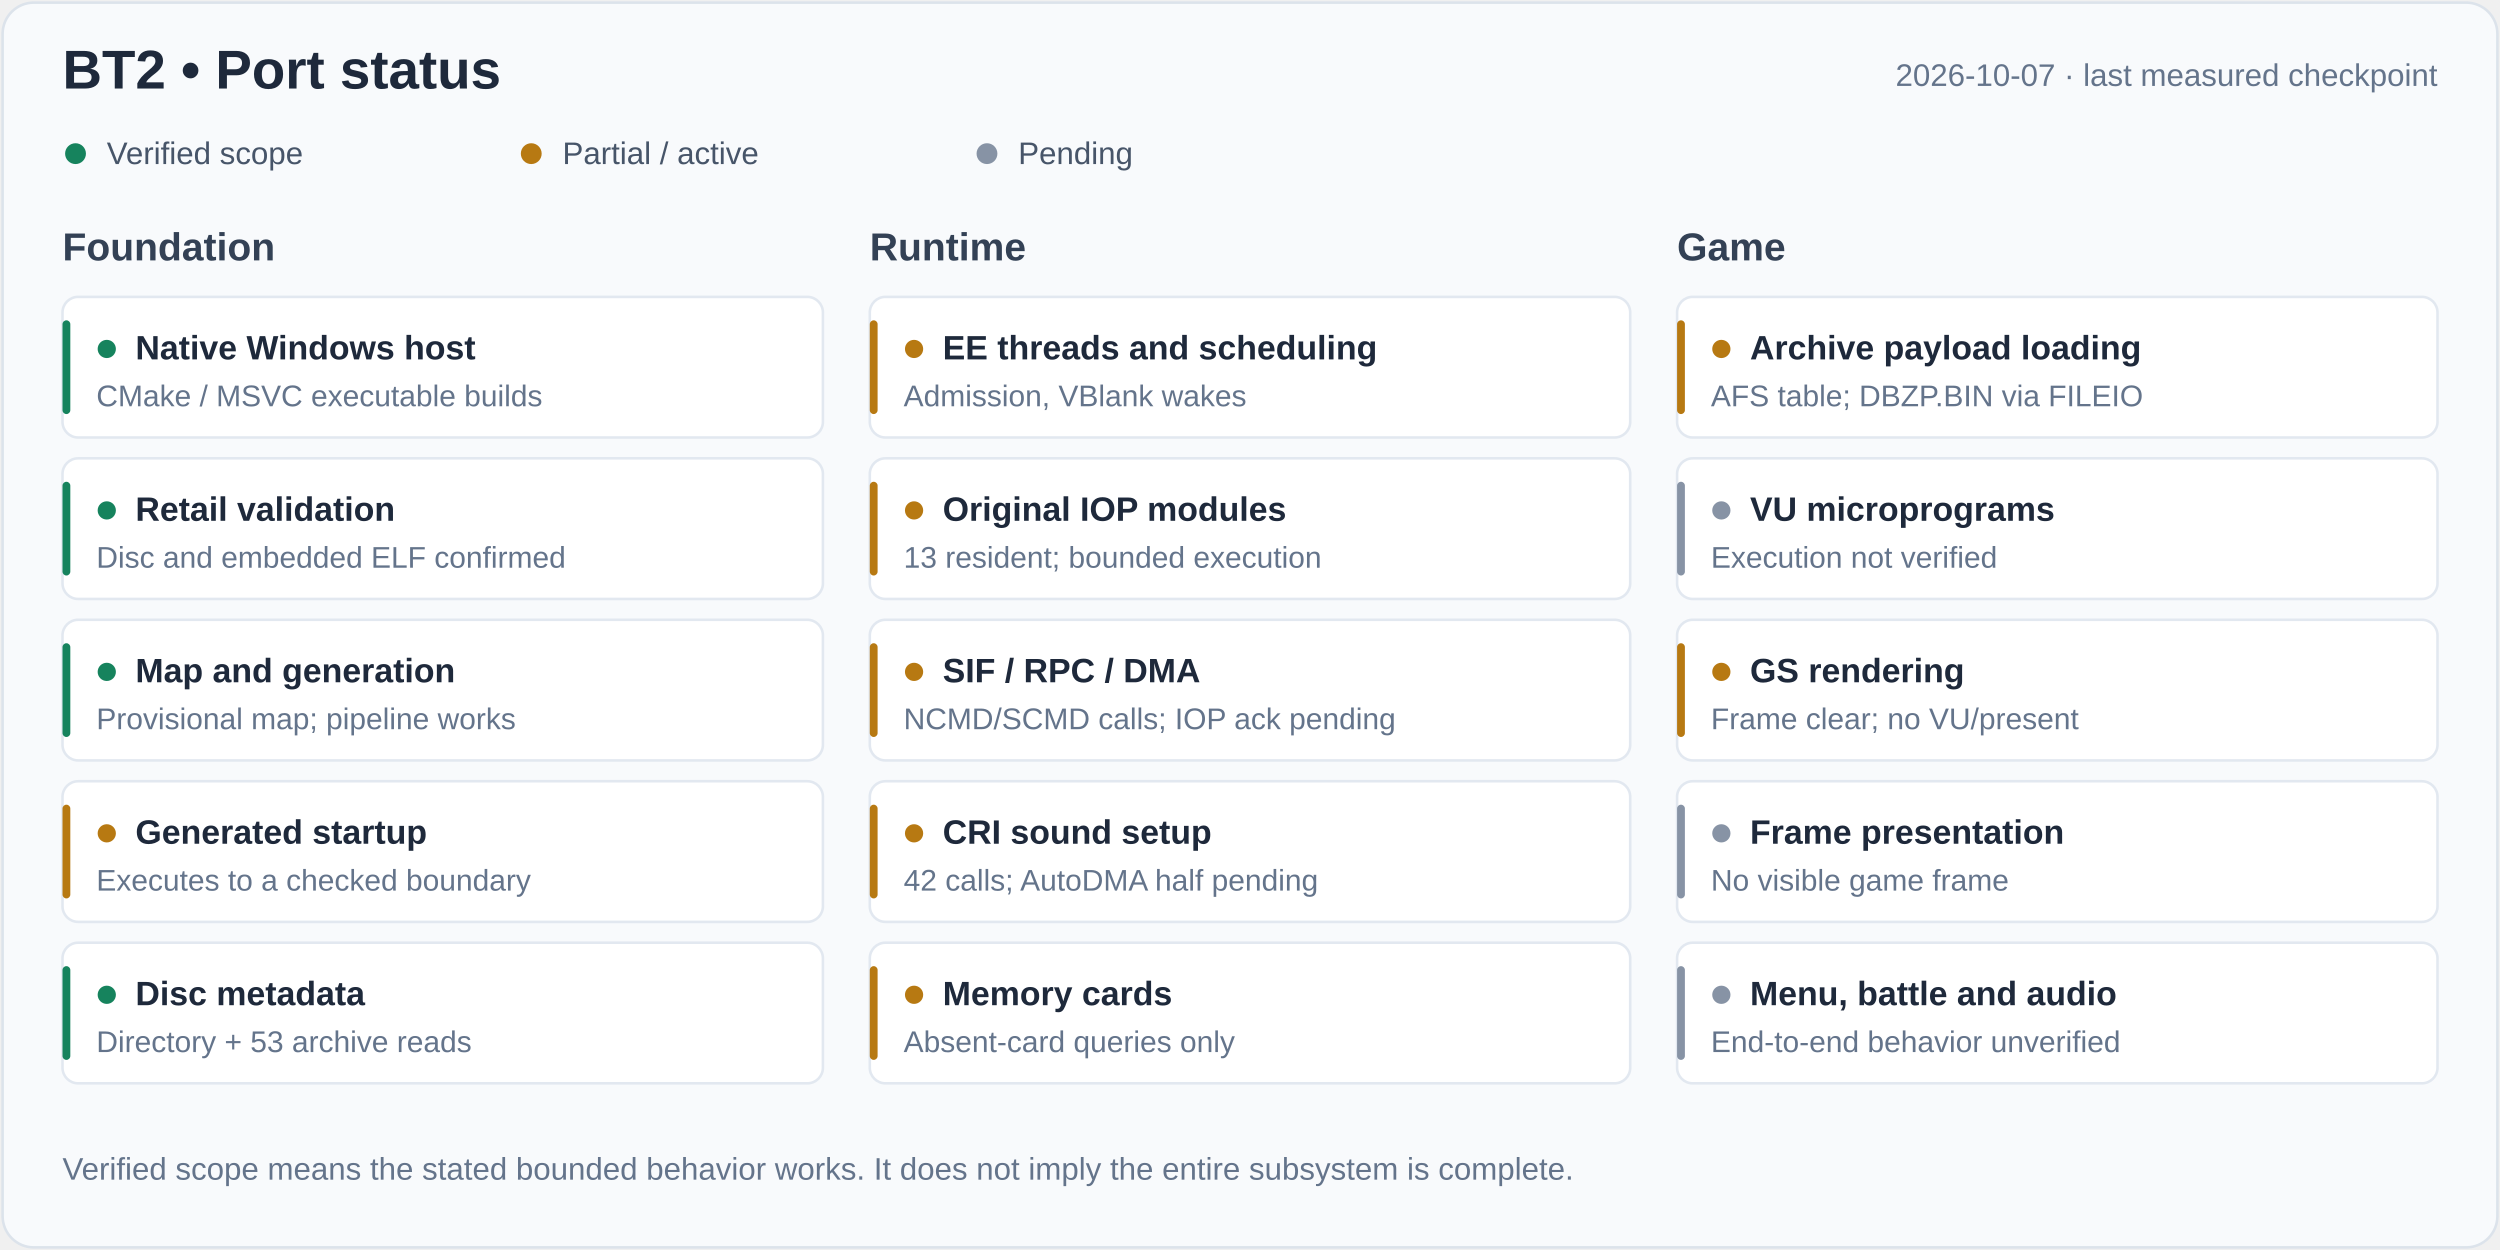
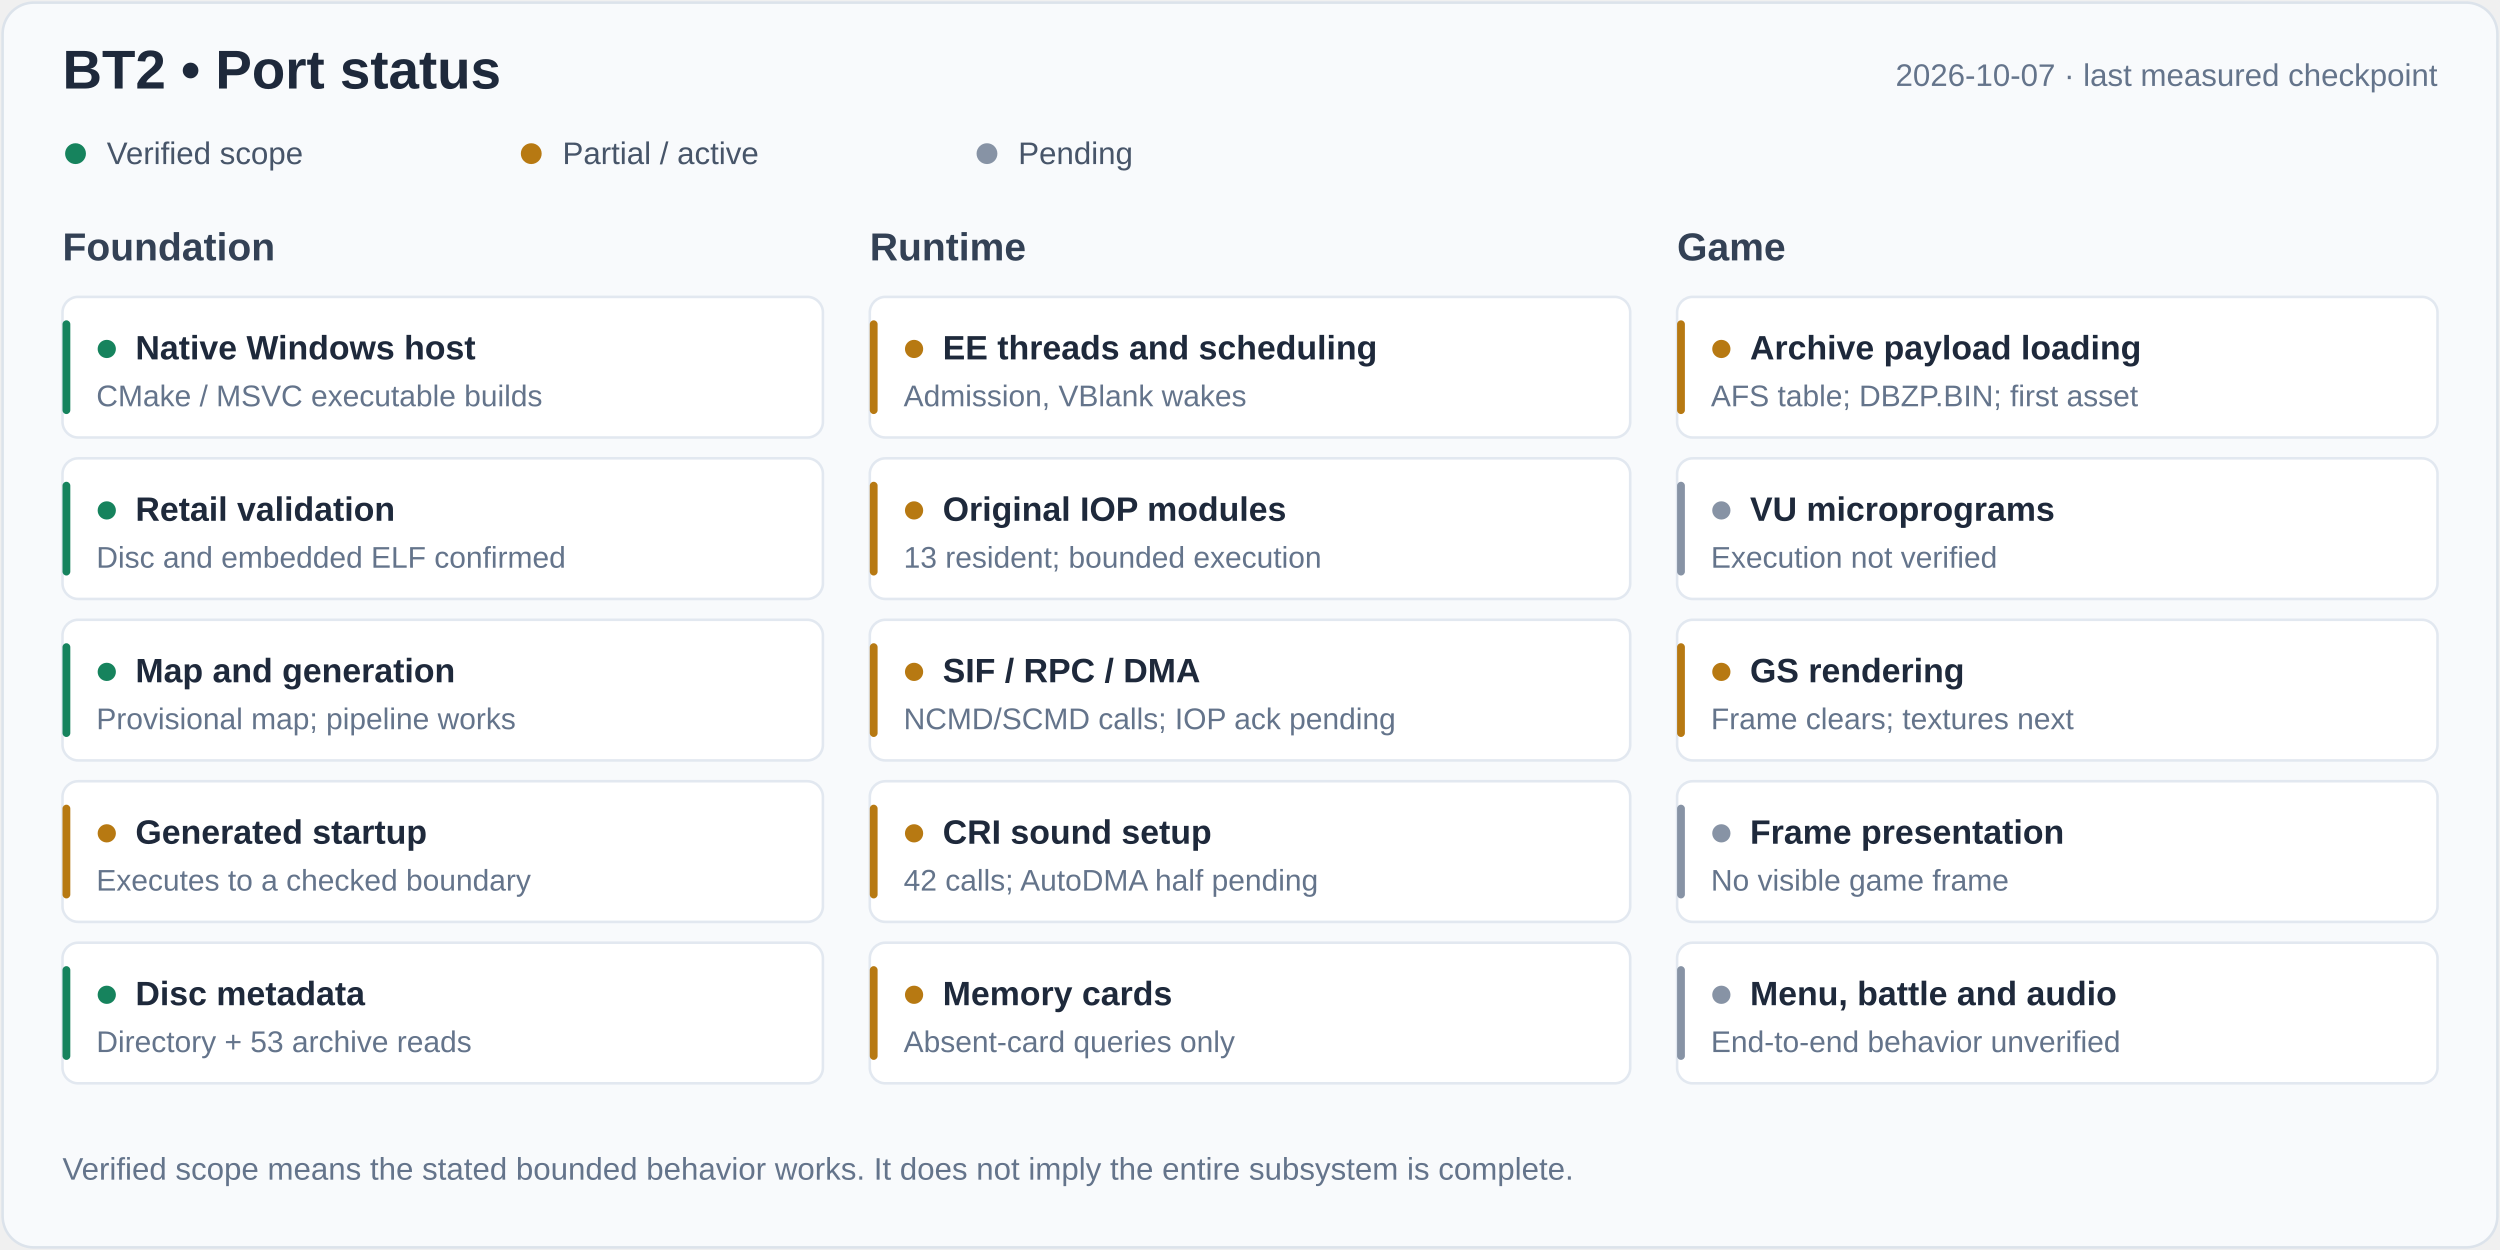
<svg xmlns="http://www.w3.org/2000/svg" width="960" height="480" viewBox="0 0 960 480" role="img" aria-labelledby="title desc">
  <rect x="1" y="1" width="958" height="478" rx="12" fill="#f8fafc" stroke="#dce3eb" />
  <g font-family="Segoe UI,Arial,sans-serif">
    <text x="24" y="34" font-size="21" font-weight="600" fill="#1e293b">BT2 • Port status</text>
    <text x="936" y="33" text-anchor="end" font-size="12" fill="#64748b">2026-10-07 · last measured checkpoint</text>
    <circle cx="29" cy="59" r="4" fill="#16835d" />
    <text x="41" y="63" font-size="12" fill="#475569">Verified scope</text>
    <circle cx="204" cy="59" r="4" fill="#b77912" />
    <text x="216" y="63" font-size="12" fill="#475569">Partial / active</text>
    <circle cx="379" cy="59" r="4" fill="#8793a5" />
    <text x="391" y="63" font-size="12" fill="#475569">Pending</text>
    <text x="24" y="100" font-size="15" font-weight="600" fill="#334155">Foundation</text>
    <g>
      <rect x="24" y="114" width="292" height="54" rx="6" fill="#fff" stroke="#e2e8f0" />
      <rect x="24" y="123" width="3" height="36" rx="1.5" fill="#16835d" />
      <circle cx="41" cy="134" r="3.5" fill="#16835d" />
      <text x="52" y="138" font-size="13" font-weight="600" fill="#1e293b">Native Windows host</text>
      <text x="37" y="156" font-size="11.5" fill="#64748b">CMake / MSVC executable builds</text>
    </g>
    <g>
      <rect x="24" y="176" width="292" height="54" rx="6" fill="#fff" stroke="#e2e8f0" />
      <rect x="24" y="185" width="3" height="36" rx="1.5" fill="#16835d" />
      <circle cx="41" cy="196" r="3.5" fill="#16835d" />
      <text x="52" y="200" font-size="13" font-weight="600" fill="#1e293b">Retail validation</text>
      <text x="37" y="218" font-size="11.5" fill="#64748b">Disc and embedded ELF confirmed</text>
    </g>
    <g>
      <rect x="24" y="238" width="292" height="54" rx="6" fill="#fff" stroke="#e2e8f0" />
      <rect x="24" y="247" width="3" height="36" rx="1.5" fill="#16835d" />
      <circle cx="41" cy="258" r="3.5" fill="#16835d" />
      <text x="52" y="262" font-size="13" font-weight="600" fill="#1e293b">Map and generation</text>
      <text x="37" y="280" font-size="11.5" fill="#64748b">Provisional map; pipeline works</text>
    </g>
    <g>
      <rect x="24" y="300" width="292" height="54" rx="6" fill="#fff" stroke="#e2e8f0" />
      <rect x="24" y="309" width="3" height="36" rx="1.5" fill="#b77912" />
      <circle cx="41" cy="320" r="3.5" fill="#b77912" />
      <text x="52" y="324" font-size="13" font-weight="600" fill="#1e293b">Generated startup</text>
      <text x="37" y="342" font-size="11.5" fill="#64748b">Executes to a checked boundary</text>
    </g>
    <g>
      <rect x="24" y="362" width="292" height="54" rx="6" fill="#fff" stroke="#e2e8f0" />
      <rect x="24" y="371" width="3" height="36" rx="1.5" fill="#16835d" />
      <circle cx="41" cy="382" r="3.5" fill="#16835d" />
      <text x="52" y="386" font-size="13" font-weight="600" fill="#1e293b">Disc metadata</text>
      <text x="37" y="404" font-size="11.5" fill="#64748b">Directory + 53 archive reads</text>
    </g>
    <text x="334" y="100" font-size="15" font-weight="600" fill="#334155">Runtime</text>
    <g>
      <rect x="334" y="114" width="292" height="54" rx="6" fill="#fff" stroke="#e2e8f0" />
      <rect x="334" y="123" width="3" height="36" rx="1.5" fill="#b77912" />
      <circle cx="351" cy="134" r="3.5" fill="#b77912" />
      <text x="362" y="138" font-size="13" font-weight="600" fill="#1e293b">EE threads and scheduling</text>
      <text x="347" y="156" font-size="11.5" fill="#64748b">Admission, VBlank wakes</text>
    </g>
    <g>
      <rect x="334" y="176" width="292" height="54" rx="6" fill="#fff" stroke="#e2e8f0" />
      <rect x="334" y="185" width="3" height="36" rx="1.5" fill="#b77912" />
      <circle cx="351" cy="196" r="3.5" fill="#b77912" />
      <text x="362" y="200" font-size="13" font-weight="600" fill="#1e293b">Original IOP modules</text>
      <text x="347" y="218" font-size="11.5" fill="#64748b">13 resident; bounded execution</text>
    </g>
    <g>
      <rect x="334" y="238" width="292" height="54" rx="6" fill="#fff" stroke="#e2e8f0" />
      <rect x="334" y="247" width="3" height="36" rx="1.5" fill="#b77912" />
      <circle cx="351" cy="258" r="3.5" fill="#b77912" />
      <text x="362" y="262" font-size="13" font-weight="600" fill="#1e293b">SIF / RPC / DMA</text>
      <text x="347" y="280" font-size="11.5" fill="#64748b">NCMD/SCMD calls; IOP ack pending</text>
    </g>
    <g>
      <rect x="334" y="300" width="292" height="54" rx="6" fill="#fff" stroke="#e2e8f0" />
      <rect x="334" y="309" width="3" height="36" rx="1.5" fill="#b77912" />
      <circle cx="351" cy="320" r="3.5" fill="#b77912" />
      <text x="362" y="324" font-size="13" font-weight="600" fill="#1e293b">CRI sound setup</text>
      <text x="347" y="342" font-size="11.5" fill="#64748b">42 calls; AutoDMA half pending</text>
    </g>
    <g>
      <rect x="334" y="362" width="292" height="54" rx="6" fill="#fff" stroke="#e2e8f0" />
      <rect x="334" y="371" width="3" height="36" rx="1.5" fill="#b77912" />
      <circle cx="351" cy="382" r="3.5" fill="#b77912" />
      <text x="362" y="386" font-size="13" font-weight="600" fill="#1e293b">Memory cards</text>
      <text x="347" y="404" font-size="11.5" fill="#64748b">Absent-card queries only</text>
    </g>
    <text x="644" y="100" font-size="15" font-weight="600" fill="#334155">Game</text>
    <g>
      <rect x="644" y="114" width="292" height="54" rx="6" fill="#fff" stroke="#e2e8f0" />
      <rect x="644" y="123" width="3" height="36" rx="1.5" fill="#b77912" />
      <circle cx="661" cy="134" r="3.5" fill="#b77912" />
      <text x="672" y="138" font-size="13" font-weight="600" fill="#1e293b">Archive payload loading</text>
-       <text x="657" y="156" font-size="11.5" fill="#64748b">AFS table; DBZP.BIN via FILEIO</text>
+       <text x="657" y="156" font-size="11.5" fill="#64748b">AFS table; DBZP.BIN; first asset</text>
    </g>
    <g>
      <rect x="644" y="176" width="292" height="54" rx="6" fill="#fff" stroke="#e2e8f0" />
      <rect x="644" y="185" width="3" height="36" rx="1.5" fill="#8793a5" />
      <circle cx="661" cy="196" r="3.5" fill="#8793a5" />
      <text x="672" y="200" font-size="13" font-weight="600" fill="#1e293b">VU microprograms</text>
      <text x="657" y="218" font-size="11.5" fill="#64748b">Execution not verified</text>
    </g>
    <g>
      <rect x="644" y="238" width="292" height="54" rx="6" fill="#fff" stroke="#e2e8f0" />
      <rect x="644" y="247" width="3" height="36" rx="1.5" fill="#b77912" />
      <circle cx="661" cy="258" r="3.5" fill="#b77912" />
      <text x="672" y="262" font-size="13" font-weight="600" fill="#1e293b">GS rendering</text>
-       <text x="657" y="280" font-size="11.5" fill="#64748b">Frame clear; no VU/present</text>
+       <text x="657" y="280" font-size="11.5" fill="#64748b">Frame clears; textures next</text>
    </g>
    <g>
      <rect x="644" y="300" width="292" height="54" rx="6" fill="#fff" stroke="#e2e8f0" />
      <rect x="644" y="309" width="3" height="36" rx="1.5" fill="#8793a5" />
      <circle cx="661" cy="320" r="3.5" fill="#8793a5" />
      <text x="672" y="324" font-size="13" font-weight="600" fill="#1e293b">Frame presentation</text>
      <text x="657" y="342" font-size="11.5" fill="#64748b">No visible game frame</text>
    </g>
    <g>
      <rect x="644" y="362" width="292" height="54" rx="6" fill="#fff" stroke="#e2e8f0" />
      <rect x="644" y="371" width="3" height="36" rx="1.5" fill="#8793a5" />
      <circle cx="661" cy="382" r="3.5" fill="#8793a5" />
      <text x="672" y="386" font-size="13" font-weight="600" fill="#1e293b">Menu, battle and audio</text>
      <text x="657" y="404" font-size="11.5" fill="#64748b">End-to-end behavior unverified</text>
    </g>
    <text x="24" y="453" font-size="12" fill="#64748b">Verified scope means the stated bounded behavior works. It does not imply the entire subsystem is complete.</text>
  </g>
</svg>
